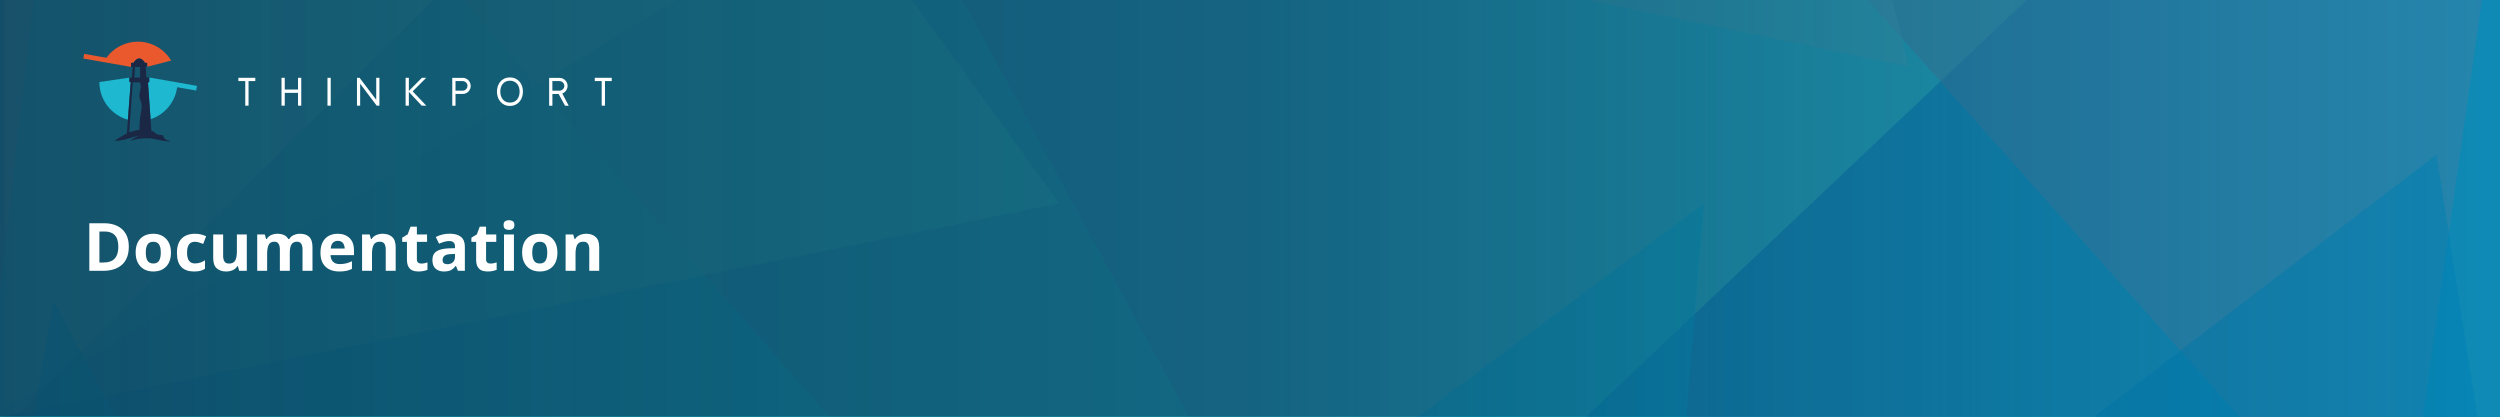
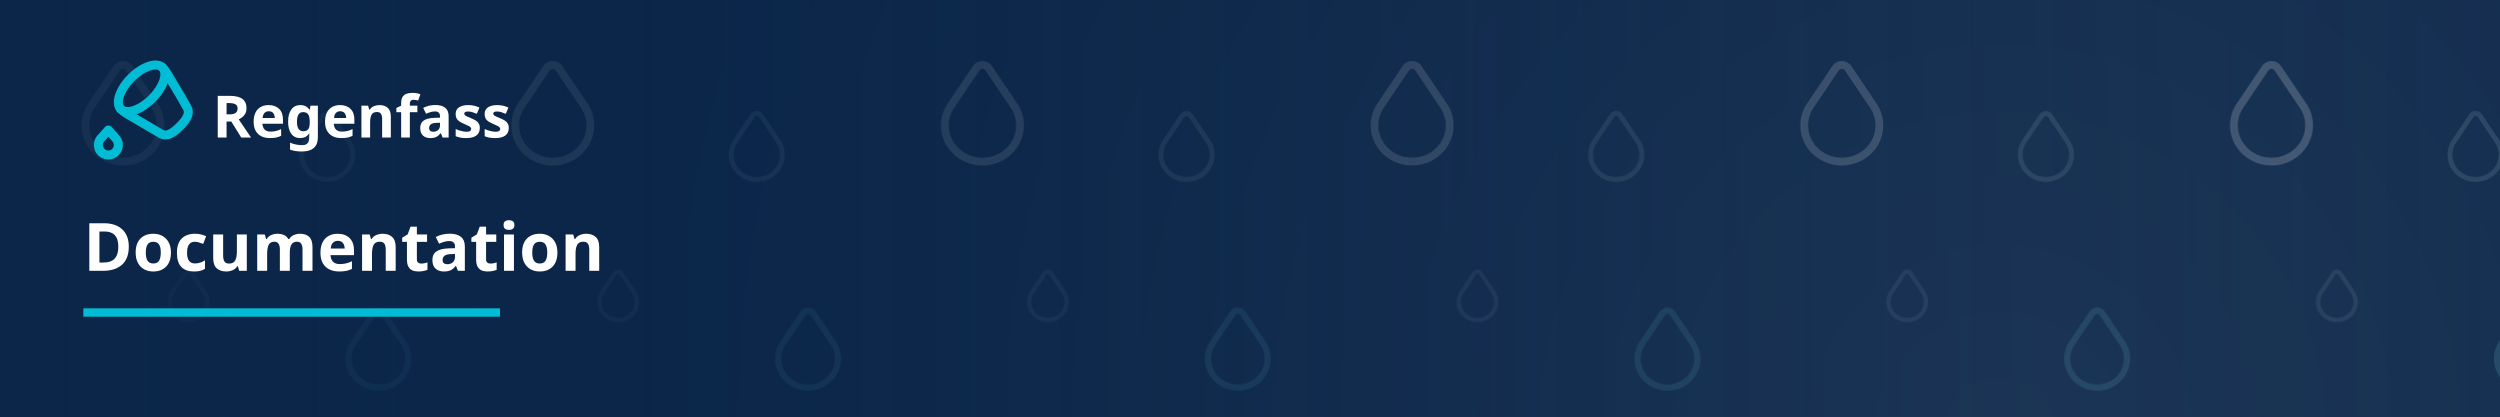
<svg xmlns="http://www.w3.org/2000/svg" width="1200" height="200" viewBox="0 0 1200 200" fill="none">
  <defs>
-     <style>
-   @keyframes rotate1 { from { transform: rotate(0deg); } to { transform: rotate(360deg); } }
-   @keyframes rotate2 { from { transform: rotate(0deg); } to { transform: rotate(-360deg); } }
-   @keyframes colorShift {
-     0% { fill-opacity: 0.2; }
-     25% { fill-opacity: 0.8; }
-     50% { fill-opacity: 0.2; }
-     75% { fill-opacity: 0.8; }
-     100% { fill-opacity: 0.2; }
-   }
-   @keyframes zoom {
-     0% { transform: scale(1); }
-     50% { transform: scale(1.2); }
-     100% { transform: scale(1); }
-   }
-   /* Gruppe 1 - Startet sofort */
-   .polygon-1 { animation: rotate1 270s linear infinite, colorShift 36s ease-in-out infinite, zoom 54s ease-in-out infinite; transform-origin: center; }
-   .polygon-2 { animation: rotate2 270s linear infinite, colorShift 36s ease-in-out infinite, zoom 54s ease-in-out infinite; transform-origin: center; animation-delay: 3s; }
-   .polygon-3 { animation: rotate1 270s linear infinite, colorShift 36s ease-in-out infinite, zoom 54s ease-in-out infinite; transform-origin: center; animation-delay: 6s; }
-   
-   /* Gruppe 2 - Startet nach 2s */
-   .polygon-4 { animation: rotate2 270s linear infinite, colorShift 36s ease-in-out infinite, zoom 54s ease-in-out infinite; transform-origin: center; animation-delay: 9s; }
-   .polygon-5 { animation: rotate1 270s linear infinite, colorShift 36s ease-in-out infinite, zoom 54s ease-in-out infinite; transform-origin: center; animation-delay: 12s; }
-   .polygon-6 { animation: rotate2 270s linear infinite, colorShift 36s ease-in-out infinite, zoom 54s ease-in-out infinite; transform-origin: center; animation-delay: 15s; }
-   
-   /* Gruppe 3 - Startet nach 4s */
-   .polygon-7 { animation: rotate1 270s linear infinite, colorShift 36s ease-in-out infinite, zoom 54s ease-in-out infinite; transform-origin: center; animation-delay: 18s; }
-   .polygon-8 { animation: rotate2 270s linear infinite, colorShift 36s ease-in-out infinite, zoom 54s ease-in-out infinite; transform-origin: center; animation-delay: 21s; }
-   .polygon-9 { animation: rotate1 270s linear infinite, colorShift 36s ease-in-out infinite, zoom 54s ease-in-out infinite; transform-origin: center; animation-delay: 24s; }
-   
-   /* Gruppe 4 - Startet nach 6s */
-   .polygon-10 { animation: rotate2 270s linear infinite, colorShift 36s ease-in-out infinite, zoom 54s ease-in-out infinite; transform-origin: center; animation-delay: 27s; }
-   .polygon-11 { animation: rotate1 270s linear infinite, colorShift 36s ease-in-out infinite, zoom 54s ease-in-out infinite; transform-origin: center; animation-delay: 30s; }
-   .polygon-12 { animation: rotate2 270s linear infinite, colorShift 36s ease-in-out infinite, zoom 54s ease-in-out infinite; transform-origin: center; animation-delay: 33s; }
- </style>
-     <linearGradient id="readmeOverlay" x1="0" x2="1" y1="0" y2="0" gradientUnits="objectBoundingBox">
-       <stop offset="0" stop-color="#0B2649" stop-opacity="0.72" />
-       <stop offset="0.5" stop-color="#0B2649" stop-opacity="0.5" />
+     <pattern id="raindrop-wallpaper-dark" x="0" y="0" width="176" height="176" patternUnits="userSpaceOnUse">
+       <g stroke-linecap="round" stroke-linejoin="round" fill="none">
+         <g opacity="0.2" transform="translate(24 20) scale(2.2)">
+           <path d="M7.502 19.423c2.602 2.105 6.395 2.105 8.996 0c2.602 -2.105 3.262 -5.708 1.566 -8.546l-4.89 -7.26c-.42 -.625 -1.287 -.803 -1.936 -.397a1.376 1.376 0 0 0 -.41 .397l-4.893 7.26c-1.695 2.838 -1.035 6.441 1.567 8.546" stroke="#FFFFFF" stroke-width="1.45" />
+         </g>
+         <g opacity="0.12" transform="translate(116 42) scale(1.5)">
+           <path d="M7.502 19.423c2.602 2.105 6.395 2.105 8.996 0c2.602 -2.105 3.262 -5.708 1.566 -8.546l-4.89 -7.26c-.42 -.625 -1.287 -.803 -1.936 -.397a1.376 1.376 0 0 0 -.41 .397l-4.893 7.26c-1.695 2.838 -1.035 6.441 1.567 8.546" stroke="#D2F7FF" stroke-width="1.35" />
+         </g>
+         <g opacity="0.08" transform="translate(64 108) scale(1.1)">
+           <path d="M7.502 19.423c2.602 2.105 6.395 2.105 8.996 0c2.602 -2.105 3.262 -5.708 1.566 -8.546l-4.89 -7.26c-.42 -.625 -1.287 -.803 -1.936 -.397a1.376 1.376 0 0 0 -.41 .397l-4.893 7.26c-1.695 2.838 -1.035 6.441 1.567 8.546" stroke="#FFFFFF" stroke-width="1.6" />
+         </g>
+         <g opacity="0.14" transform="translate(134 122) scale(1.75)">
+           <path d="M7.502 19.423c2.602 2.105 6.395 2.105 8.996 0c2.602 -2.105 3.262 -5.708 1.566 -8.546l-4.89 -7.26c-.42 -.625 -1.287 -.803 -1.936 -.397a1.376 1.376 0 0 0 -.41 .397l-4.893 7.26c-1.695 2.838 -1.035 6.441 1.567 8.546" stroke="#7BE0F2" stroke-width="1.45" />
+         </g>
+       </g>
+     </pattern>
+     <radialGradient id="ambient-glow-dark" cx="0" cy="0" r="1" gradientUnits="userSpaceOnUse" gradientTransform="translate(820 180) rotate(135) scale(560 560)">
+       <stop stop-color="#FFFFFF" stop-opacity="0.08" />
+       <stop offset="1" stop-color="#FFFFFF" stop-opacity="0" />
+     </radialGradient>
+     <clipPath id="readme-header-bg-clip">
+       <rect width="1200" height="200" />
+     </clipPath>
+     <linearGradient id="readme-header-overlay" x1="0" x2="1" y1="0" y2="0" gradientUnits="objectBoundingBox">
+       <stop offset="0" stop-color="#0B2649" stop-opacity="0.8" />
      <stop offset="1" stop-color="#0B2649" stop-opacity="0" />
    </linearGradient>
  </defs>
-   <g transform="translate(600,100) scale(1.171875) translate(-512,-512)">
-     <rect x="0" y="0" width="1024" height="1024" fill="#1ea1b9" />
-     <g transform="scale(4) translate(0.5 0.5)">
-       <polygon class="polygon-1" fill="#57c8b9" fill-opacity="0.502" points="0,0 268,-15 0,148" />
-       <polygon class="polygon-2" fill="#0077b4" fill-opacity="0.502" points="257,271 260,56 54,251" />
-       <polygon class="polygon-3" fill="#00c4d1" fill-opacity="0.502" points="-16,271 8,62 162,237" />
-       <polygon class="polygon-4" fill="#3f82a3" fill-opacity="0.502" points="245,167 105,10 271,-16" />
-       <polygon class="polygon-5" fill="#36cbc0" fill-opacity="0.502" points="-16,152 108,127 4,-16" />
-       <polygon class="polygon-6" fill="#0081b5" fill-opacity="0.502" points="87,246 271,263 249,122" />
-       <polygon class="polygon-7" fill="#53c3bb" fill-opacity="0.502" points="163,11 -9,61 4,-16" />
-       <polygon class="polygon-8" fill="#009ec3" fill-opacity="0.502" points="174,127 162,271 13,247" />
-       <polygon class="polygon-9" fill="#369db2" fill-opacity="0.502" points="162,-16 195,113 94,92" />
-       <polygon class="polygon-10" fill="#16b6bf" fill-opacity="0.502" points="130,165 -16,166 79,71" />
-       <polygon class="polygon-11" fill="#02c0d2" fill-opacity="0.502" points="74,266 5,137 -16,254" />
-       <polygon class="polygon-12" fill="#4484a4" fill-opacity="0.502" points="271,77 187,21 252,-16" />
+   <g clip-path="url(#readme-header-bg-clip)" transform="scale(1.171875)">
+     <rect width="1024" height="1024" fill="#0B2649" />
+     <rect width="1024" height="1024" fill="url(#raindrop-wallpaper-dark)" />
+     <rect width="1024" height="1024" fill="url(#ambient-glow-dark)" />
+   </g>
+   <rect width="1200" height="200" fill="url(#readme-header-overlay)" />
+   <g transform="translate(40, 24)" fill="none">
+     <g stroke="#00BCD4" stroke-width="1.8" stroke-linecap="round" stroke-linejoin="round" transform="scale(2.4)">
+       <path d="M5 16l1.465 1.638a2 2 0 1 1 -3.015 .099l1.55 -1.737" />
+       <path d="M13.737 9.737c2.299 -2.3 3.23 -5.095 2.081 -6.245c-1.15 -1.15 -3.945 -.217 -6.244 2.082c-2.3 2.299 -3.231 5.095 -2.082 6.244c1.15 1.15 3.946 .218 6.245 -2.081" />
+       <path d="M7.492 11.818c.362 .362 .768 .676 1.208 .934l6.895 4.047c1.078 .557 2.255 -.075 3.692 -1.512c1.437 -1.437 2.07 -2.614 1.512 -3.692c-.372 -.718 -1.72 -3.017 -4.047 -6.895a6.015 6.015 0 0 0 -.934 -1.208" />
    </g>
-   </g>
-   <rect width="1200" height="200" fill="url(#readmeOverlay)" />
-   <g transform="translate(40, 20) scale(0.1714286)" fill="none">
-     <path fill="#FFFFFF" d="M820.1 162.6l-46.4-61.2-.2-.2h-7.3v78h8.9v-61.4l46.2 61.2.1.2h7.6v-78h-8.9zM683.6 101.2h9.1v78h-9.1zM601.1 134.1H564v-32.9h-9.1v78h9.1v-35.9h37.1v35.9h9.1v-78h-9.1zM434.1 110.4h19.3v68.8h9.2v-68.8h18.9v-9.2h-47.4zM960.1 101.2H948l-36.5 36.7v-36.7h-9.1v78h9.1v-38.6l35.9 38.5.1.1h12.8l-38.1-40.1zM1346.6 142.1c1.9-1.4 3.6-3 4.9-4.9 1.3-1.9 2.4-4 3.2-6.2.8-2.3 1.2-4.7 1.2-7.1 0-3.1-.6-6.1-1.8-8.8-1.2-2.7-2.8-5.1-4.8-7.1s-4.4-3.6-7.1-4.8c-2.7-1.2-5.7-1.8-8.7-1.8h-29.2v78h9.1v-32.9h17.4l18 32.9h10.3l-18-34.1c1.9-.9 3.8-1.9 5.5-3.2zm.2-18.3c0 1.8-.4 3.6-1.1 5.2-.7 1.6-1.7 3-2.9 4.2-1.2 1.2-2.6 2.2-4.2 2.9-1.6.7-3.4 1.1-5.2 1.1h-20.1v-26.8h20.1c1.8 0 3.6.4 5.2 1.1 1.6.7 3.1 1.7 4.3 2.9 1.2 1.2 2.2 2.6 2.9 4.2.6 1.7 1 3.4 1 5.2zM1432.1 101.2v9.2h19.3v68.8h9.2v-68.8h18.9v-9.2zM1221.7 112.3c-3-3.6-6.9-6.6-11.4-8.8-4.6-2.2-9.9-3.3-15.9-3.3s-11.3 1.1-15.8 3.3c-4.5 2.2-8.3 5.1-11.3 8.8-3 3.6-5.3 7.9-6.9 12.6-1.5 4.7-2.3 9.7-2.3 14.9 0 5.2.8 10.2 2.3 15 1.5 4.8 3.8 9.1 6.9 12.8 3 3.7 6.8 6.7 11.3 8.9 4.5 2.2 9.8 3.4 15.8 3.4s11.3-1.1 15.9-3.4c4.6-2.2 8.4-5.2 11.4-8.9s5.3-8 6.9-12.8c1.5-4.8 2.3-9.8 2.3-15 0-5.2-.8-10.2-2.3-14.9-1.6-4.7-3.9-9-6.9-12.6zm-.1 27.6c0 4.2-.6 8.2-1.7 11.9-1.1 3.7-2.9 7-5.1 9.8-2.3 2.8-5.1 5-8.5 6.6s-7.4 2.4-11.9 2.4c-4.4 0-8.4-.8-11.7-2.5-3.3-1.6-6.2-3.9-8.4-6.7-2.3-2.8-4-6.1-5.1-9.8-1.2-3.7-1.7-7.7-1.7-11.8s.6-8.1 1.7-11.8c1.1-3.7 2.9-7 5.1-9.7 2.3-2.8 5.1-5 8.4-6.6 3.3-1.6 7.3-2.4 11.7-2.4 4.5 0 8.5.8 11.9 2.5 3.4 1.6 6.2 3.9 8.5 6.6 2.3 2.8 4 6 5.1 9.7 1.1 3.7 1.7 7.7 1.7 11.8zM1078.1 107.9c-2-2-4.4-3.6-7.1-4.8-2.7-1.2-5.7-1.8-8.7-1.8H1033v78h9.1v-32.9h20.1c3.1 0 6-.6 8.7-1.7s5.1-2.8 7.1-4.8 3.6-4.4 4.8-7.1c1.2-2.7 1.8-5.7 1.8-8.8s-.6-6.1-1.8-8.8c-1.1-2.9-2.7-5.3-4.7-7.3zm-2.5 15.9c0 1.8-.4 3.6-1.1 5.2-.7 1.6-1.7 3-2.9 4.2-1.2 1.2-2.6 2.2-4.2 2.9-1.6.7-3.4 1.1-5.2 1.1h-20.1v-26.8h20.1c1.8 0 3.6.4 5.2 1.1 1.6.7 3.1 1.7 4.3 2.9 1.2 1.2 2.2 2.6 2.9 4.2.6 1.7 1 3.4 1 5.2z" />
-     <path fill="none" d="M158.9 71h-14.1l-2 29.6h16.1zM157.8 224.2c1.4-22.2 5.5-29.7 5.5-43.2 0-13.5-6.4-19.8-6.4-30.6 0-7.9 2.8-12.6 3.7-22.6.3-2.7-.3-7.4-1.7-13.9h-20.5l-9.9 139.8c7.2-2.8 16.7-5.5 28.6-7.1-.1-6.2.2-13.7.7-22.4z" />
-     <path fill="#1eb8d1" d="M130.9 220.1v-.4.4z" />
-     <path fill="#ea592d" d="M133.6 59.4h6.9c17.1-27.7 32.2 0 32.2 0h6.1v10.8L246 53c-19-31.8-53.7-53-93.3-53-36.2 0-68.3 17.8-88.1 45.1l-62.2-11L0 47.2l133.6 23.5V59.4z" />
-     <path fill="#1eb8d1" d="M184.6 100.3v13.4H181l7.4 103.4c39.3-12.9 68.8-47.5 74.3-89.6l53.2 9.4 2.3-13.1-133.6-23.5zM124.7 218.5l7.9-105.3H129v-12.5L44.9 113c0 50.2 33.7 92.6 79.8 105.5z" />
-     <path fill="#1a2846" d="M223.9 263.4c-.2-.9-3.4-1.9-5.2-1.9-8 .2-14.3-2-19.2-7.2-2.2-2.4-4.7-4.7-8.9-4.2l-9.7-136.4h3.6v-13.4h-8l-1.9-30.1h4.1V59.4h-6.1s-15.1-27.7-32.2 0h-6.9v11.3h4.8l-2.5 30H129v12.5h3.7l-10.8 143.6c-1.1.5-2.1 1-3 1.5-2.4 1.1-7.3 4.1-12.7 7.3-4.2 2.4-8.3 5.1-12.5 7.8-2.4 1.5-4.5 2.8-5.7 3.6l.3.9c24.5-.3 44.5-9.7 66.2-14.6-7.8 4.3-15.6 8.6-24.6 13.7 2.3-.3 3-.2 3.6-.4 16-4 32.5-6.7 49.1-6.1 10.1.3 19.9 2.7 29.7 4.9 9.9 2.2 19.8 3.3 29.9 4.5.3-.6.5-1.2.8-1.7-10.9-1.6-17.4-6.3-19.1-14.8zM144.8 71h14.1v29.5h-16.1l2-29.5zm13 153.2c-.6 8.7-.8 16.1-.7 22.5-11.9 1.6-21.4 4.3-28.6 7.1l9.9-139.8h20.5c1.4 6.5 1.9 11.2 1.7 13.9-.9 10-3.7 14.7-3.7 22.6 0 10.8 6.4 17.1 6.4 30.6s-4 20.9-5.5 43.1z" />
+     <text x="62" y="42" font-family="system-ui, sans-serif" font-size="28" font-weight="700" fill="#FFFFFF">Regenfass</text>
  </g>
  <text x="40" y="130" font-family="system-ui, sans-serif" font-size="32" font-weight="700" fill="#FFFFFF">Documentation</text>
+   <rect x="40" y="148" width="200" height="4" fill="#00BCD4" />
</svg>
